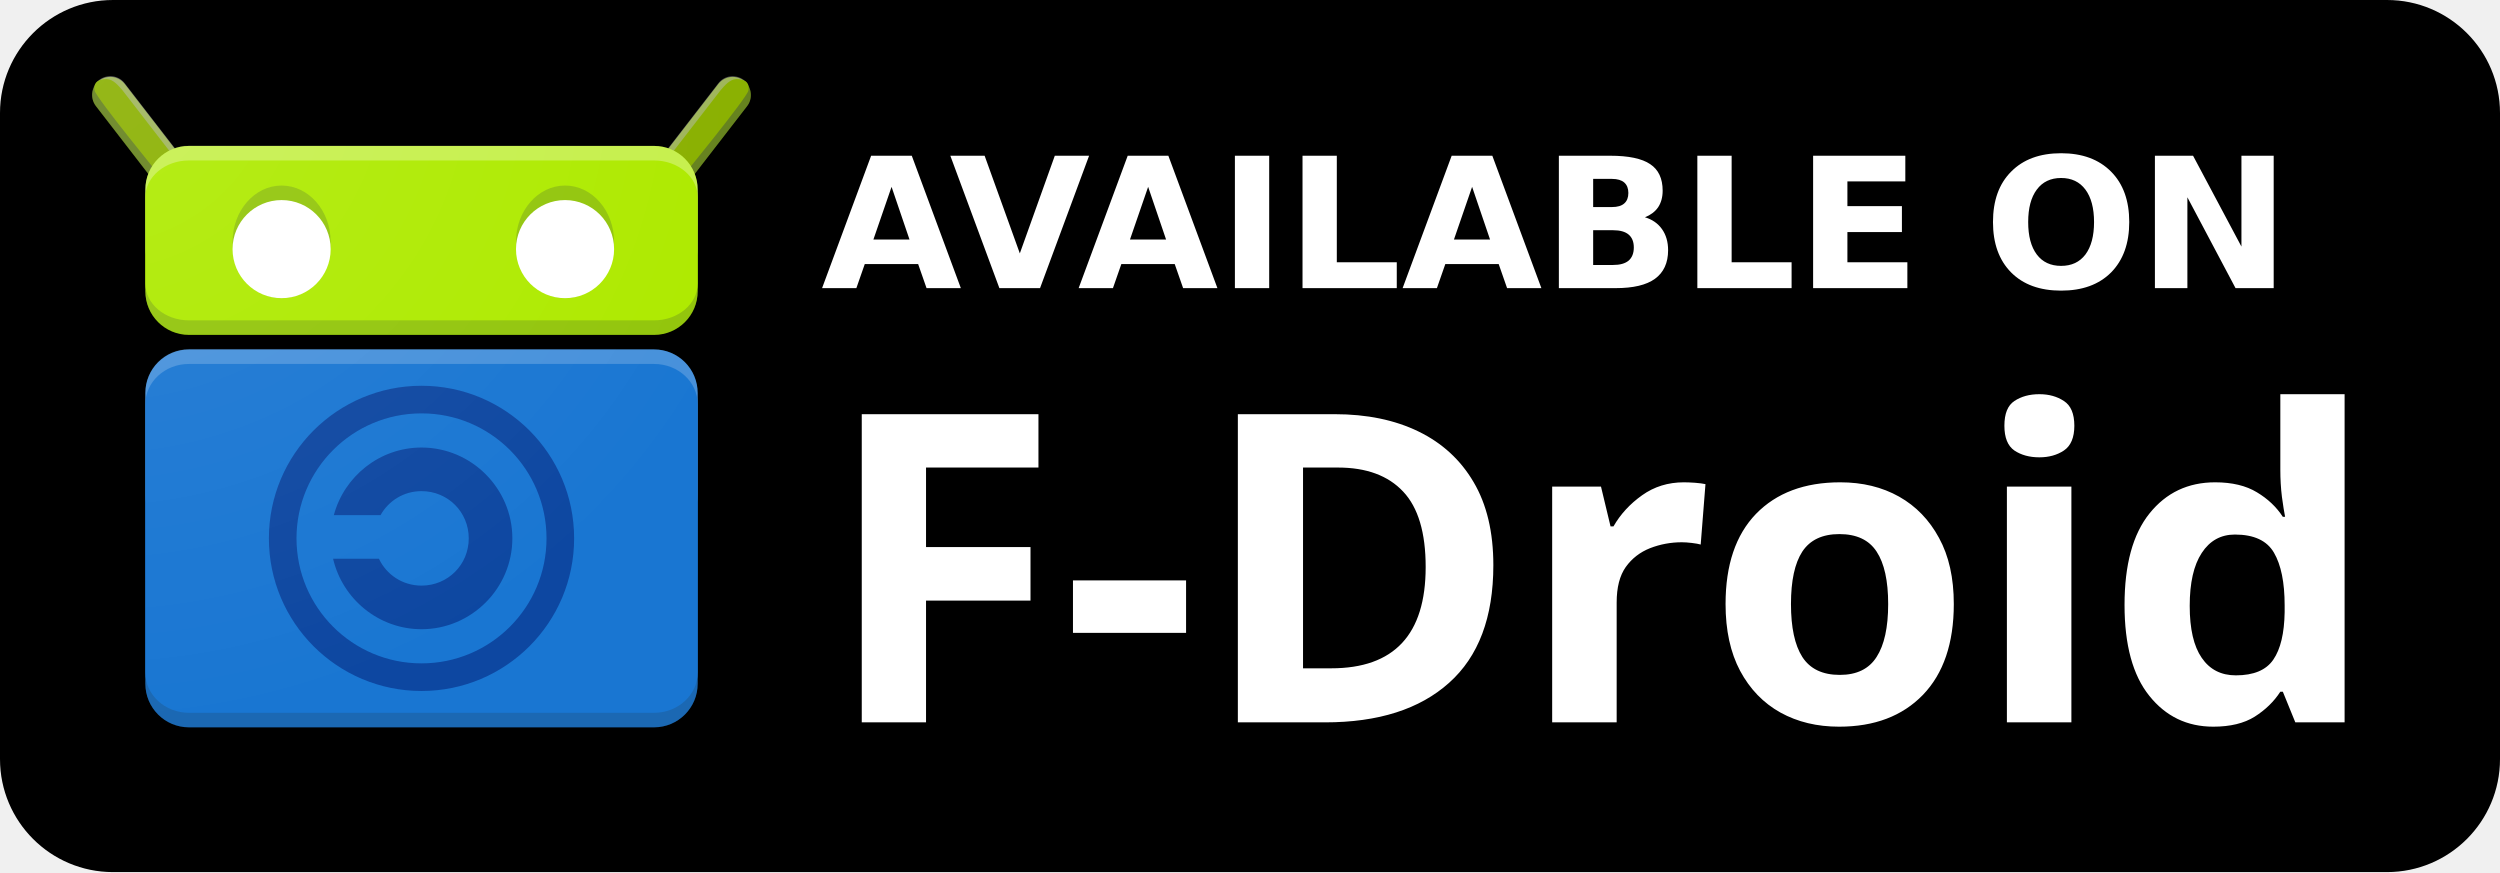
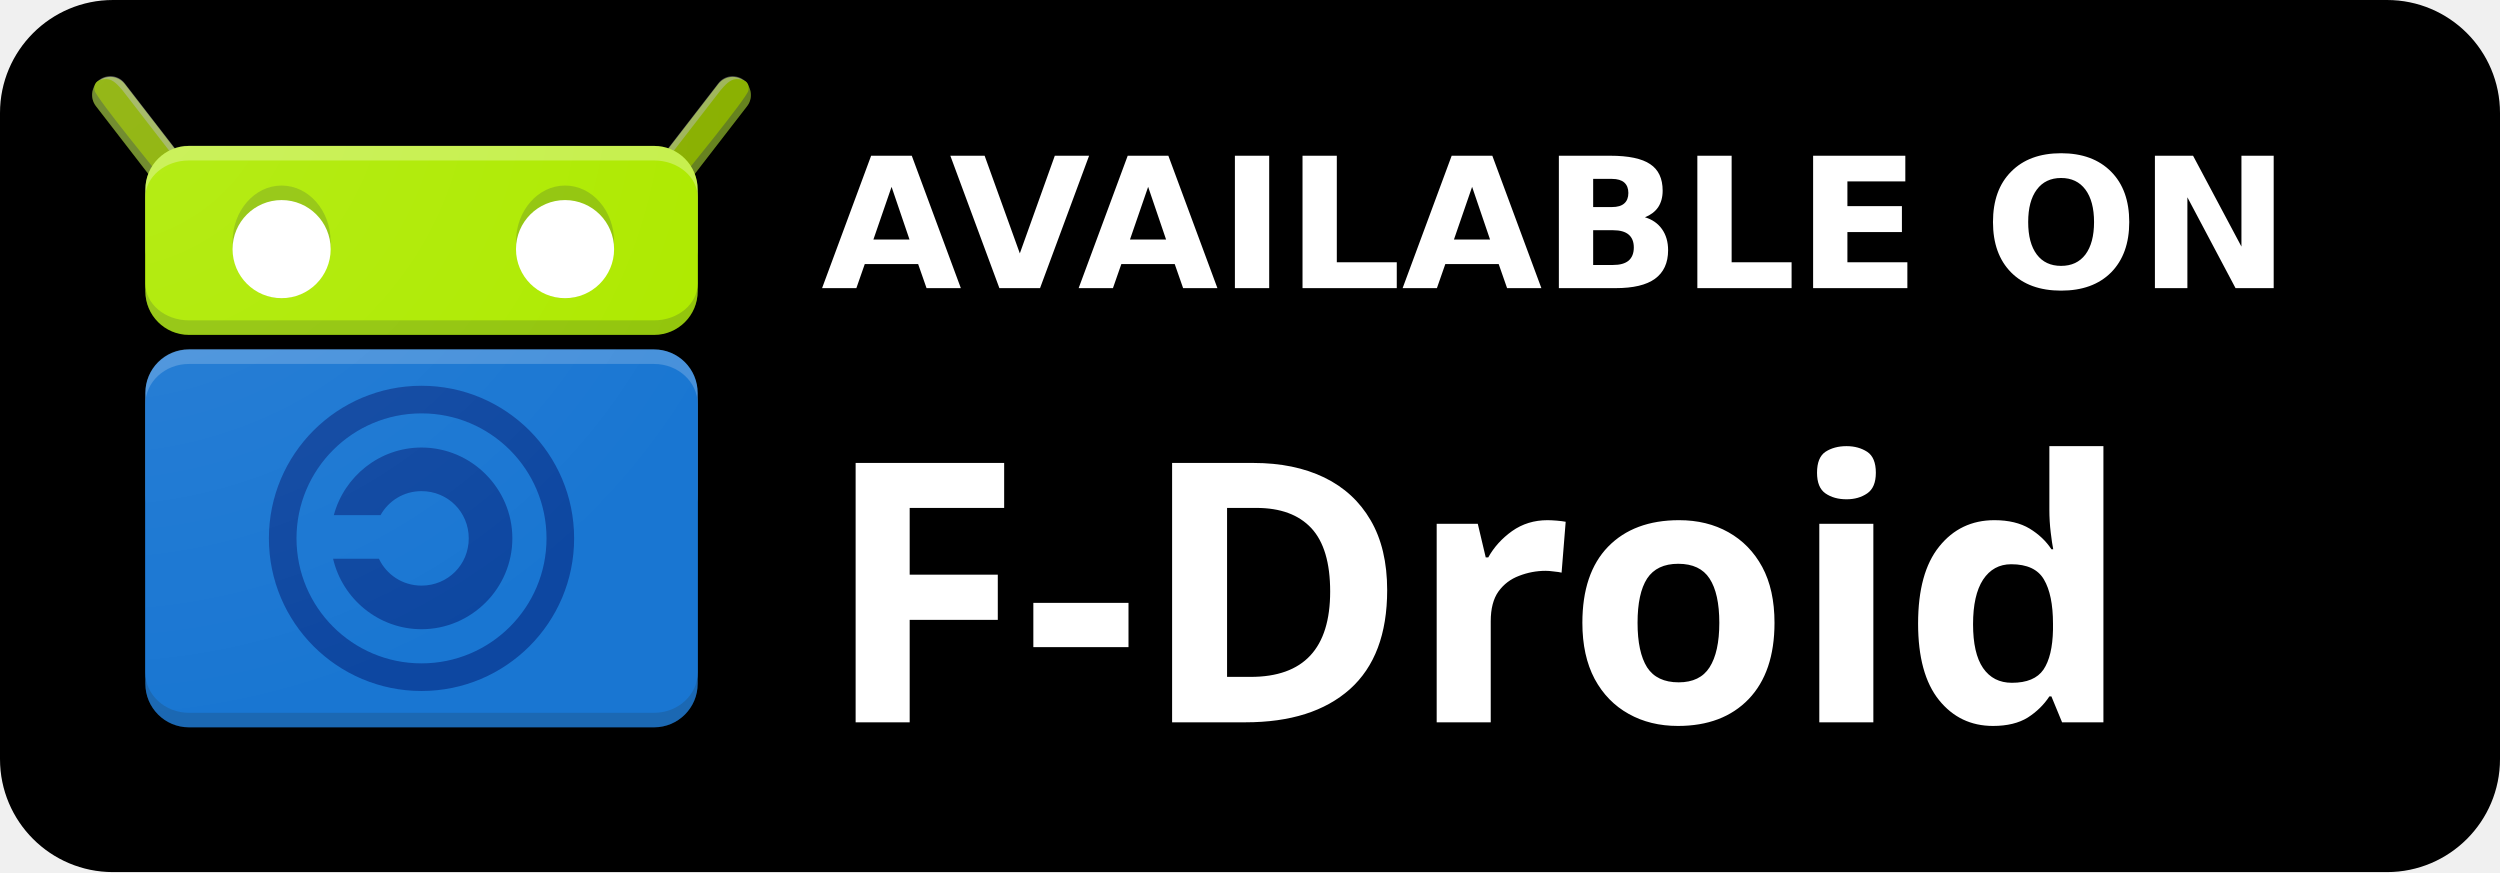
<svg xmlns="http://www.w3.org/2000/svg" width="172" height="60" version="1.1" viewBox="0 0 172 60">
  <defs>
    <radialGradient id="a" cx="-98.234" cy="3.47" r="22.671" gradientTransform="matrix(0 1.9748 -2.1172 3.9784e-8 18.677 1199.6)" gradientUnits="userSpaceOnUse">
      <stop stop-color="#fff" stop-opacity=".098" offset="0" />
      <stop stop-color="#fff" stop-opacity="0" offset="1" />
    </radialGradient>
  </defs>
  <g transform="translate(-289 -502.36)">
    <g>
      <rect x="289" y="502.36" width="172" height="60" rx="7.776" ry="7.776" color="#000000" />
      <text x="345.498" y="522.185" color="#000000" fill="#ffffff" font-family="'DejaVu Sans'" font-size="12.395px" letter-spacing="0px" stroke-width="1px" word-spacing="0px" style="line-height:100%" xml:space="preserve">
        <tspan x="345.498" y="522.185" font-size="12.5px" font-weight="bold">AVAILABLE ON</tspan>
      </text>
-       <text x="345.619" y="552.058" color="#000000" fill="#ffffff" font-family="Rokkitt" font-size="29.709px" font-weight="bold" letter-spacing="0px" stroke-width="1px" word-spacing="0px" style="line-height:100%" xml:space="preserve">
-         <tspan x="345.619" y="552.058" fill="#ffffff" font-family="'Roboto Slab'" font-size="29.709px" font-weight="bold" style="line-height:100%">F-Droid</tspan>
+       <text x="345.619" y="552.058" color="#000000" fill="#ffffff" font-family="Rokkitt" font-size="25px" font-weight="bold" letter-spacing="0px" stroke-width="1px" word-spacing="0px" style="line-height:100%" xml:space="preserve">
+         <tspan x="345.619" y="552.058" fill="#ffffff" font-family="'Roboto Slab'" font-size="25px" font-weight="bold" style="line-height:100%">F-Droid</tspan>
      </text>
    </g>
    <g transform="matrix(1 0 0 1 284 -498)">
      <g transform="translate(10)">
        <g transform="matrix(-1 0 0 1 48 0)" fill-rule="evenodd">
          <path d="m2.589 1006.9 4.25 5.5" fill="#8ab000" stroke="#769616" stroke-linecap="round" stroke-width="2.5" />
          <g shape-rendering="auto">
            <path d="m2.611 1005.6c-0.453 0.012-0.762 0.189-0.981 0.449 2.027 2.409 2.368 2.792 5.136 6.221 1.02 1.319 2.082 0.637 1.062-0.682l-4.25-5.5c-0.229-0.306-0.585-0.478-0.967-0.488z" color="#000000" color-rendering="auto" fill="#fff" fill-opacity=".298" image-rendering="auto" solid-color="#000000" style="block-progression:tb;isolation:auto;mix-blend-mode:normal;text-decoration-color:#000000;text-decoration-line:none;text-decoration-style:solid;text-indent:0;text-transform:none;white-space:normal" />
            <path d="m1.622 1006.1c-0.124 0.148-0.561 0.805-0.022 1.556l4.25 5.5c1.02 1.319 1.15-0.612 1.15-0.612s-3.735-4.51-5.377-6.444z" color="#000000" color-rendering="auto" fill="#263238" fill-opacity=".2" image-rendering="auto" solid-color="#000000" style="block-progression:tb;isolation:auto;mix-blend-mode:normal;text-decoration-color:#000000;text-decoration-line:none;text-decoration-style:solid;text-indent:0;text-transform:none;white-space:normal" />
            <path d="m2.338 1005.8c-0.438 0-0.96 0.142-0.824 0.799 0.104 0.502 4.661 6.074 4.661 6.074 1.02 1.319 2.494 0.676 1.474-0.642l-4.234-5.473c-0.26-0.29-0.609-0.744-1.076-0.758z" color="#000000" color-rendering="auto" fill="#8ab000" image-rendering="auto" solid-color="#000000" style="block-progression:tb;isolation:auto;mix-blend-mode:normal;text-decoration-color:#000000;text-decoration-line:none;text-decoration-style:solid;text-indent:0;text-transform:none;white-space:normal" />
          </g>
        </g>
        <g fill-rule="evenodd">
          <path d="m2.589 1006.9 4.25 5.5" fill="#8ab000" stroke="#769616" stroke-linecap="round" stroke-width="2.5" />
          <g shape-rendering="auto">
            <path d="m2.611 1005.6c-0.453 0.012-0.762 0.189-0.981 0.449 2.027 2.409 2.368 2.792 5.136 6.221 1.02 1.319 2.082 0.637 1.062-0.682l-4.25-5.5c-0.229-0.306-0.585-0.478-0.967-0.488z" color="#000000" color-rendering="auto" fill="#fff" fill-opacity=".298" image-rendering="auto" solid-color="#000000" style="block-progression:tb;isolation:auto;mix-blend-mode:normal;text-decoration-color:#000000;text-decoration-line:none;text-decoration-style:solid;text-indent:0;text-transform:none;white-space:normal" />
            <path d="m1.622 1006.1c-0.124 0.148-0.561 0.805-0.022 1.556l4.25 5.5c1.02 1.319 1.15-0.612 1.15-0.612s-3.735-4.51-5.377-6.444z" color="#000000" color-rendering="auto" fill="#263238" fill-opacity=".2" image-rendering="auto" solid-color="#000000" style="block-progression:tb;isolation:auto;mix-blend-mode:normal;text-decoration-color:#000000;text-decoration-line:none;text-decoration-style:solid;text-indent:0;text-transform:none;white-space:normal" />
            <path d="m2.338 1005.8c-0.438 0-0.96 0.142-0.824 0.799 0.104 0.502 4.661 6.074 4.661 6.074 1.02 1.319 2.494 0.676 1.474-0.642l-4.234-5.473c-0.26-0.29-0.609-0.744-1.076-0.758z" color="#000000" color-rendering="auto" fill="#8ab000" image-rendering="auto" solid-color="#000000" style="block-progression:tb;isolation:auto;mix-blend-mode:normal;text-decoration-color:#000000;text-decoration-line:none;text-decoration-style:solid;text-indent:0;text-transform:none;white-space:normal" />
          </g>
        </g>
        <g transform="translate(42)">
          <rect x="-37" y="1010.4" width="38" height="13" rx="3" ry="3" fill="#aeea00" />
          <rect x="-37" y="1013.4" width="38" height="10" rx="3" ry="3" fill="#263238" fill-opacity=".2" />
          <rect x="-37" y="1010.4" width="38" height="10" rx="3" ry="3" fill="#fff" fill-opacity=".298" />
          <rect x="-37" y="1011.4" width="38" height="11" rx="3" ry="2.538" fill="#aeea00" />
        </g>
        <rect x="5" y="1024.4" width="38" height="26" rx="3" ry="3" fill="#1976d2" />
        <rect x="5" y="1037.4" width="38" height="13" rx="3" ry="3" fill="#263238" fill-opacity=".2" />
        <rect x="5" y="1024.4" width="38" height="13" rx="3" ry="3" fill="#fff" fill-opacity=".2" />
        <rect x="5" y="1025.4" width="38" height="24" rx="3" ry="2.769" fill="#1976d2" />
        <g transform="translate(0 1013.4)">
          <path d="m24 17.75c-2.881 0-5.32 1.985-6.033 4.65h3.213c0.554-0.985 1.595-1.65 2.82-1.65 1.813 0 3.25 1.437 3.25 3.25 0 1.813-1.437 3.25-3.25 3.25-1.307 0-2.411-0.753-2.93-1.85h-3.154c0.642 2.766 3.132 4.85 6.084 4.85 3.434 0 6.25-2.816 6.25-6.25 0-3.434-2.816-6.25-6.25-6.25z" color="#000000" color-rendering="auto" fill="#0d47a1" image-rendering="auto" shape-rendering="auto" solid-color="#000000" style="block-progression:tb;isolation:auto;mix-blend-mode:normal;text-decoration-color:#000000;text-decoration-line:none;text-decoration-style:solid;text-indent:0;text-transform:none;white-space:normal" />
          <circle cx="24" cy="24" r="9.55" fill="none" stroke="#0d47a1" stroke-linecap="round" stroke-width="1.9" />
        </g>
        <g transform="translate(0 .50002)">
          <ellipse cx="14.375" cy="1016.5" rx="3.375" ry="3.875" fill="#263238" fill-opacity=".2" />
          <circle cx="14.375" cy="1017" r="3.375" fill="#fff" />
        </g>
        <g transform="translate(19.5 .50002)">
          <ellipse cx="14.375" cy="1016.5" rx="3.375" ry="3.875" fill="#263238" fill-opacity=".2" />
          <circle cx="14.375" cy="1017" r="3.375" fill="#fff" />
        </g>
      </g>
      <path d="m12.613 1005.6a1.25 1.25 0 0 0-1.012 2.029l3.603 4.664c-0.127 0.333-0.203 0.692-0.203 1.07v4 2.865 0.135c0 1.662 1.338 3 3 3h32c1.662 0 3-1.338 3-3v-4-2.865-0.135c0-0.38-0.077-0.74-0.205-1.074l3.602-4.66a1.25 1.25 0 0 0-1.049-2.027 1.25 1.25 0 0 0-0.93 0.498l-3.432 4.441c-0.31-0.108-0.638-0.178-0.986-0.178h-32c-0.349 0-0.678 0.069-0.988 0.178l-3.434-4.441a1.25 1.25 0 0 0-0.967-0.5zm5.389 18.764c-0.208 0-0.41 0.021-0.605 0.061-1.369 0.276-2.394 1.47-2.394 2.91v0.029 19.779 0.029 0.191c0 1.662 1.338 3 3 3h32c1.662 0 3-1.338 3-3v-20-0.029c0-1.44-1.025-2.634-2.394-2.91-0.196-0.039-0.398-0.061-0.605-0.061h-32z" color="#000000" color-rendering="auto" fill="url(#a)" fill-rule="evenodd" image-rendering="auto" shape-rendering="auto" solid-color="#000000" style="block-progression:tb;isolation:auto;mix-blend-mode:normal;text-decoration-color:#000000;text-decoration-line:none;text-decoration-style:solid;text-indent:0;text-transform:none;white-space:normal" />
    </g>
  </g>
</svg>
